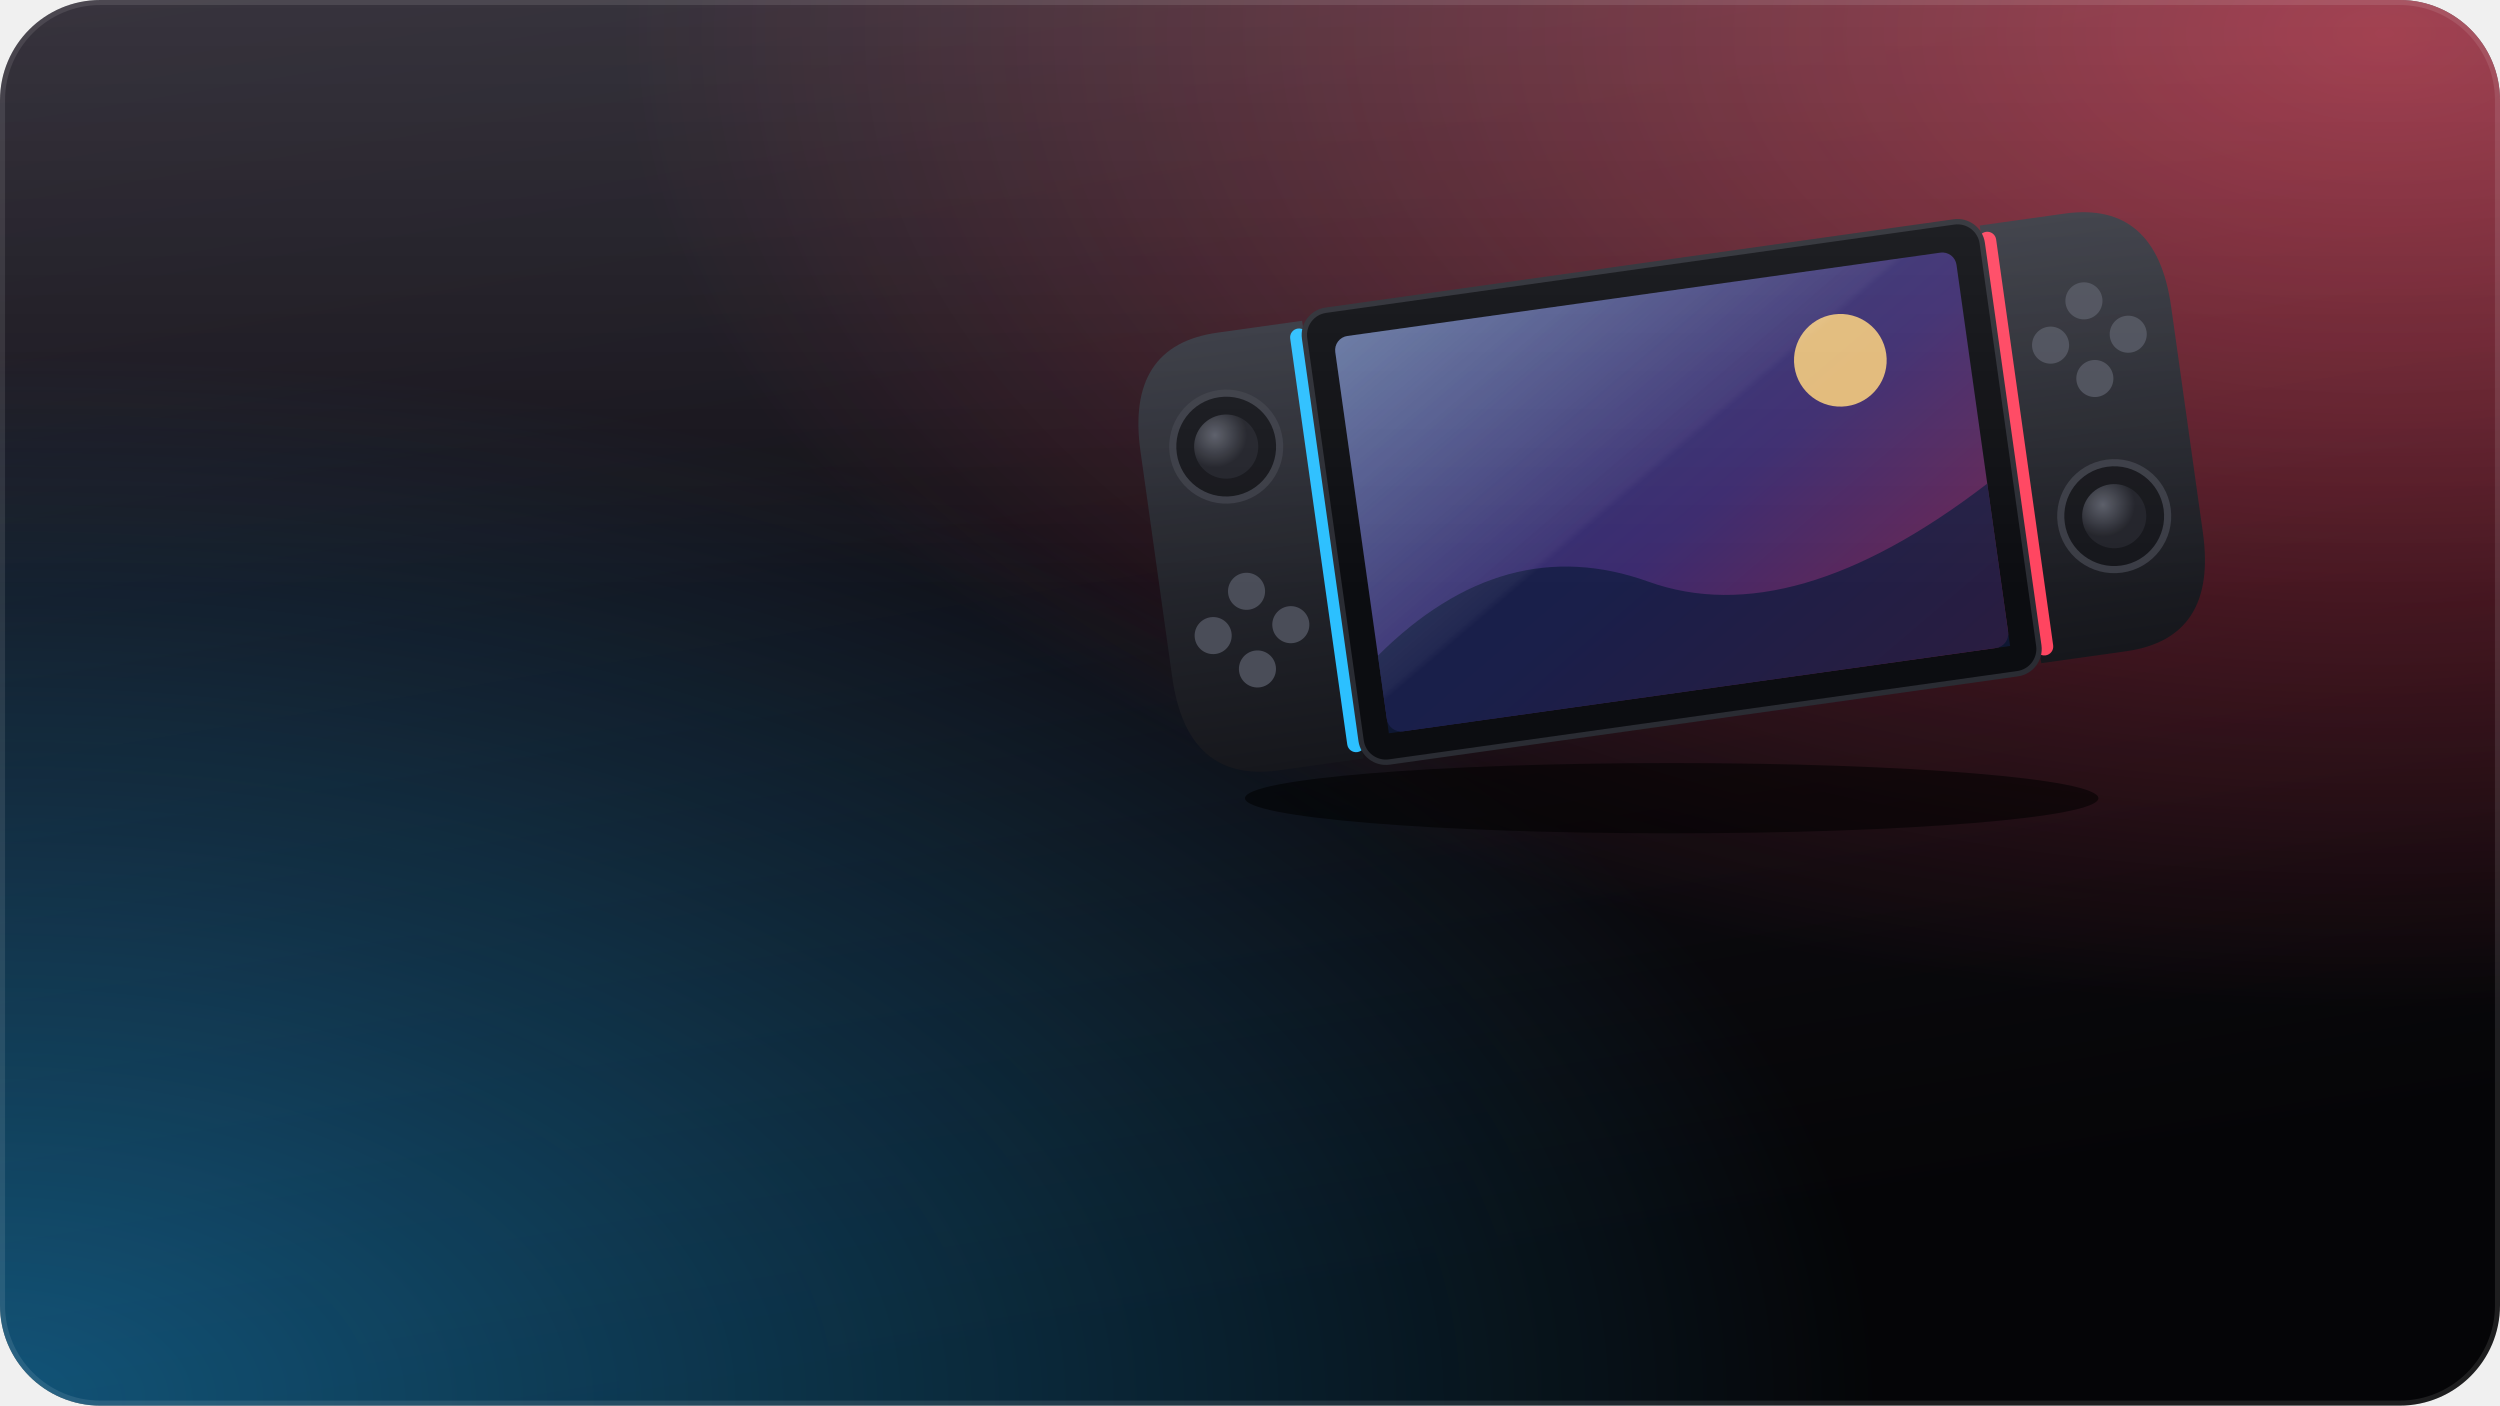
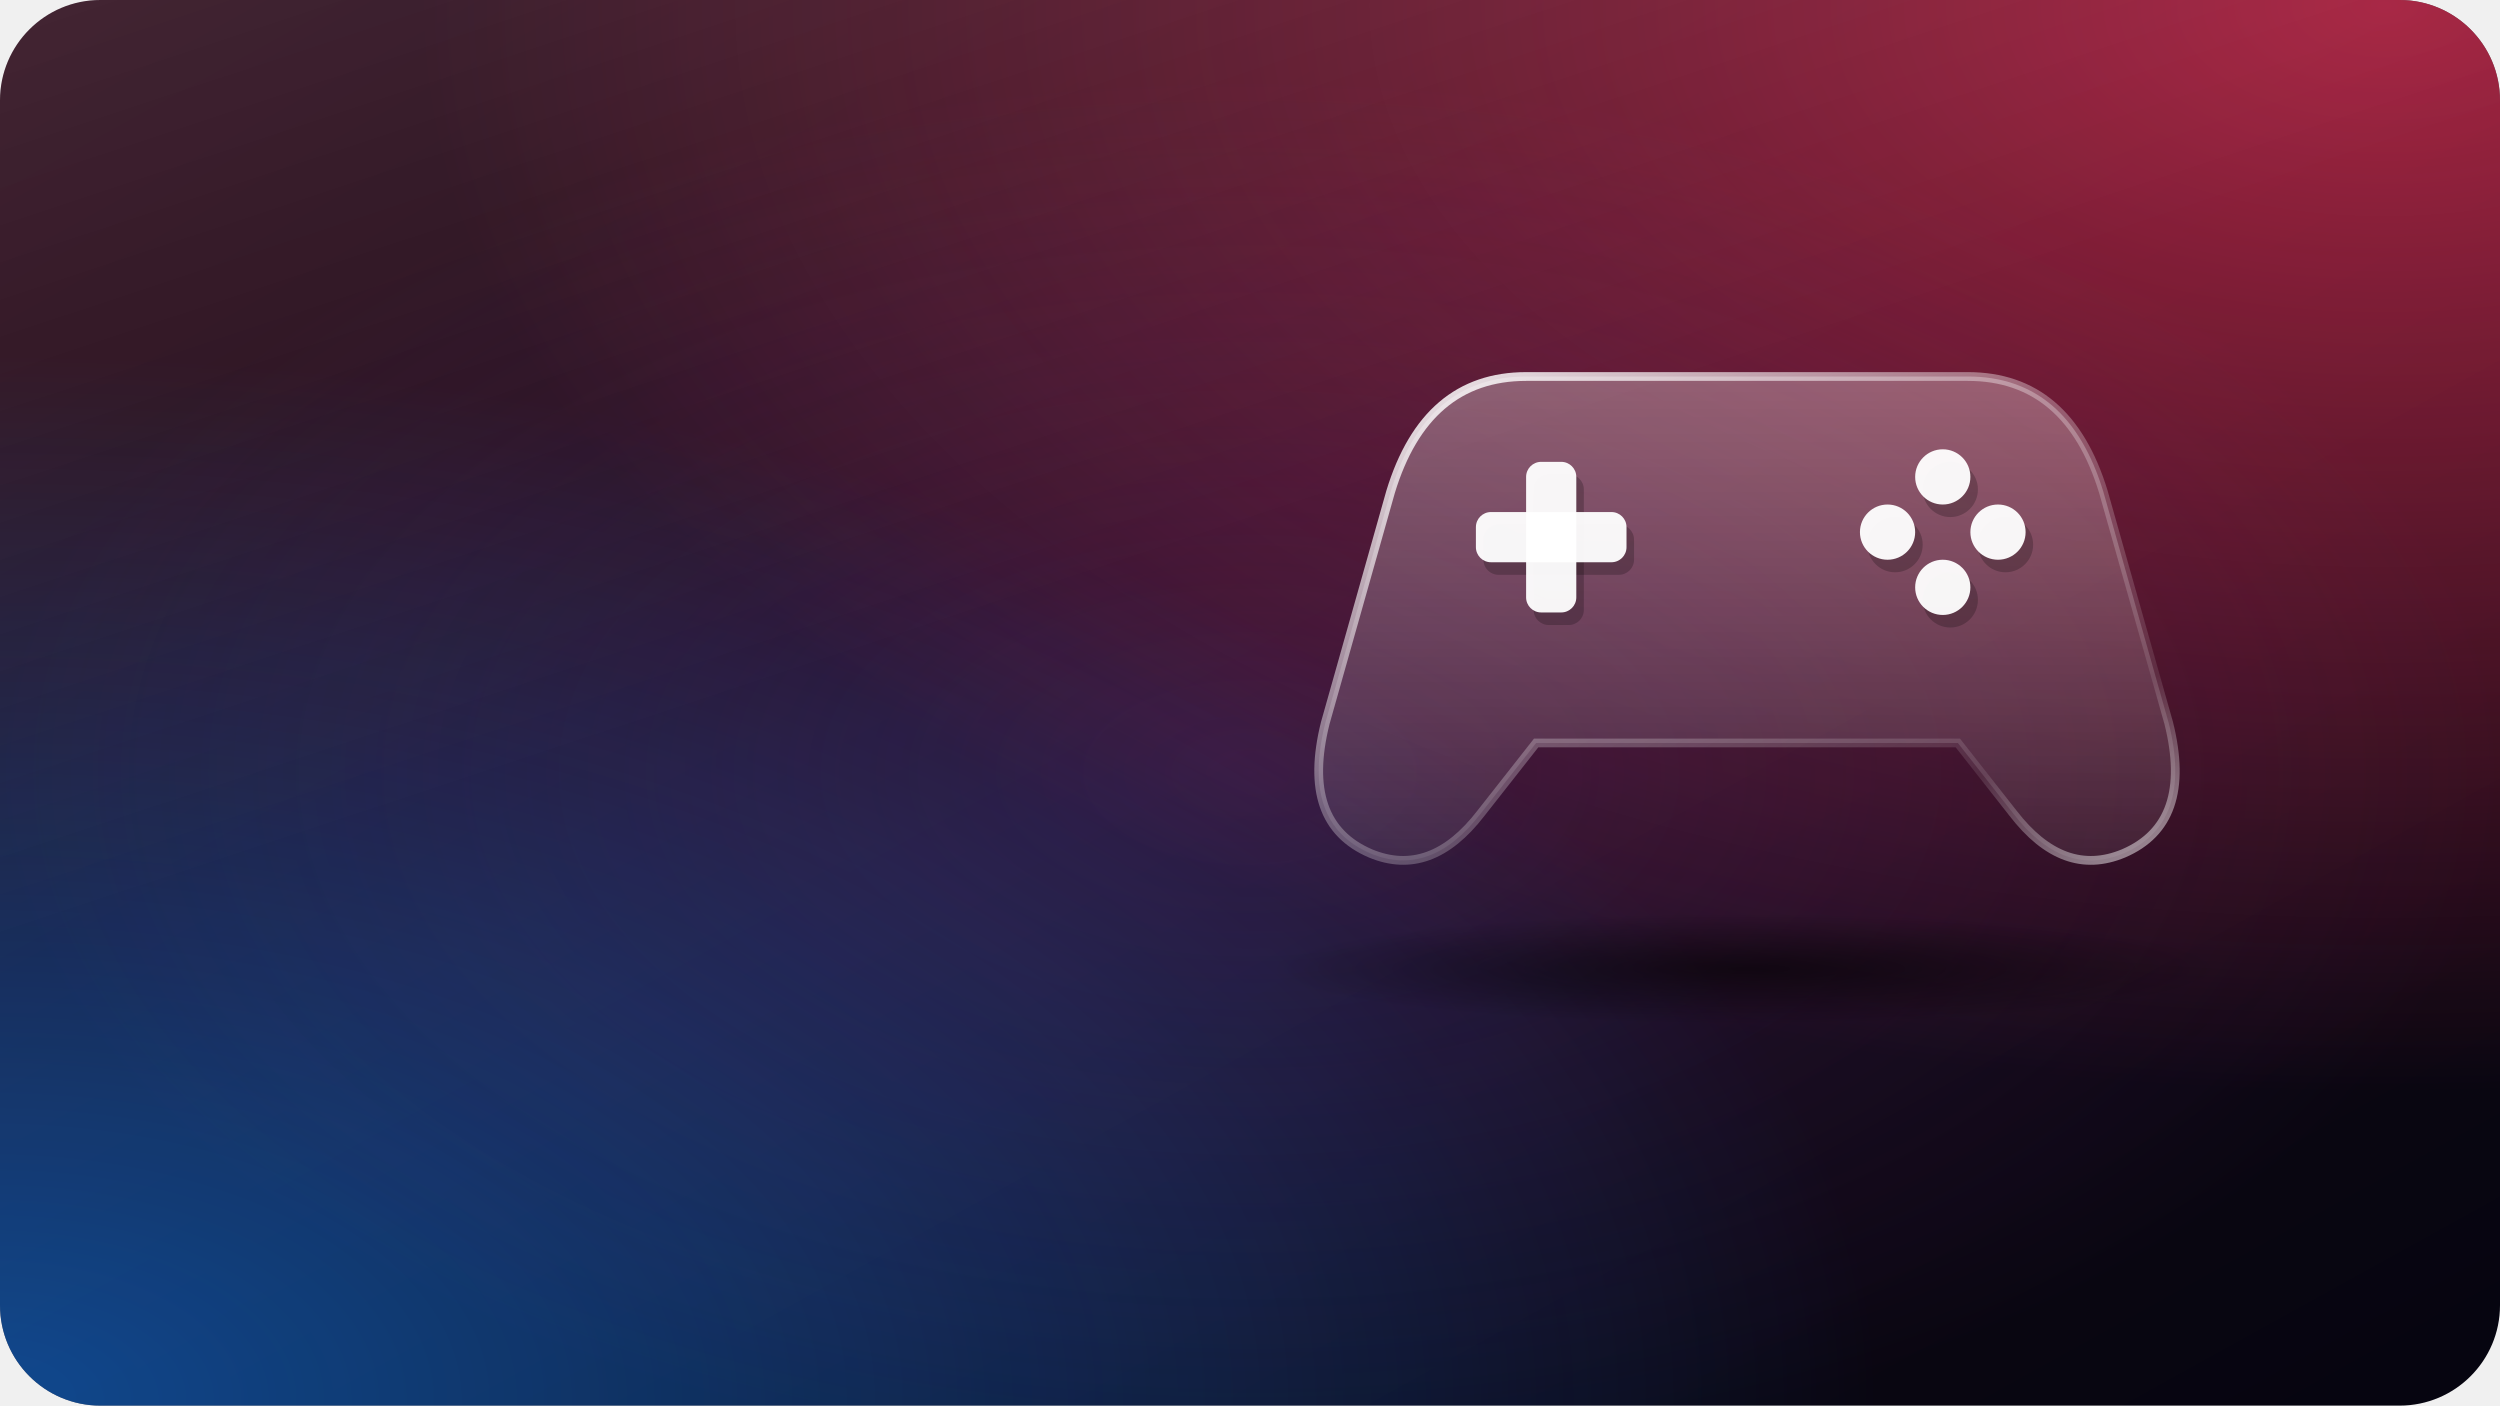
<svg xmlns="http://www.w3.org/2000/svg" width="996" height="560" viewBox="0 0 996 560">
  <defs>
    <clipPath id="c">
      <rect width="996" height="560" rx="40" />
    </clipPath>
-     <linearGradient id="bg" x2=".3" y2="1">
-       <stop stop-color="#1C1823" />
-       <stop offset="1" stop-color="#050507" />
+     <linearGradient id="bg" x1="0" y1="0" x2="1" y2="1">
+       <stop stop-color="#2E0C1C" />
+       <stop offset=".55" stop-color="#140814" />
+       <stop offset="1" stop-color="#050510" />
    </linearGradient>
-     <radialGradient id="r" cx="0.95" cy="0.02" r="0.7">
-       <stop stop-color="#FF3B55" stop-opacity="0.55" />
-       <stop offset="1" stop-color="#FF3B55" stop-opacity="0" />
+     <radialGradient id="b0" cx="0.95" cy="0" r="0.78">
+       <stop stop-color="#FF375F" stop-opacity="0.62" />
+       <stop offset="1" stop-color="#FF375F" stop-opacity="0" />
    </radialGradient>
-     <radialGradient id="b" cx="0" cy="1" r="0.75">
-       <stop stop-color="#1FB2FF" stop-opacity="0.45" />
-       <stop offset="1" stop-color="#1FB2FF" stop-opacity="0" />
+     <radialGradient id="b1" cx="0" cy="1.0" r="0.75">
+       <stop stop-color="#0A84FF" stop-opacity="0.52" />
+       <stop offset="1" stop-color="#0A84FF" stop-opacity="0" />
    </radialGradient>
-     <linearGradient id="body" x2="0" y2="1">
-       <stop stop-color="#34363F" />
-       <stop offset="1" stop-color="#16171C" />
+     <radialGradient id="b2" cx="0.5" cy="0.55" r="0.5">
+       <stop stop-color="#BF5AF2" stop-opacity="0.16" />
+       <stop offset="1" stop-color="#BF5AF2" stop-opacity="0" />
+     </radialGradient>
+     <linearGradient id="sh" x1="0" y1="0" x2=".6" y2="1">
+       <stop stop-color="#fff" stop-opacity=".10" />
+       <stop offset=".5" stop-color="#fff" stop-opacity="0" />
    </linearGradient>
-     <linearGradient id="scr" x1="0" y1="0" x2="1" y2="1">
-       <stop stop-color="#243C78" />
-       <stop offset=".55" stop-color="#3B2A6E" />
-       <stop offset="1" stop-color="#7A2448" />
+     <linearGradient id="qf" x1="0" y1="0" x2="0" y2="1">
+       <stop stop-color="#fff" stop-opacity=".30" />
+       <stop offset="1" stop-color="#fff" stop-opacity=".07" />
    </linearGradient>
-     <linearGradient id="glare" x1="0" y1="0" x2="1" y2="1">
-       <stop stop-color="#fff" stop-opacity=".30" />
-       <stop offset=".45" stop-color="#fff" stop-opacity=".04" />
-       <stop offset=".46" stop-color="#fff" stop-opacity="0" />
+     <linearGradient id="qs" x1="0" y1="0" x2="1" y2="1">
+       <stop stop-color="#fff" stop-opacity=".98" />
+       <stop offset=".45" stop-color="#fff" stop-opacity=".30" />
+       <stop offset=".8" stop-color="#fff" stop-opacity=".10" />
+       <stop offset="1" stop-color="#fff" stop-opacity=".55" />
    </linearGradient>
-     <radialGradient id="cap" cx=".35" cy=".3">
-       <stop stop-color="#5A5D68" />
-       <stop offset="1" stop-color="#22232A" />
+     <linearGradient id="qg" x1="0" y1="0" x2="0" y2="1">
+       <stop stop-color="#fff" stop-opacity=".34" />
+       <stop offset="1" stop-color="#fff" stop-opacity="0" />
+     </linearGradient>
+     <radialGradient id="qd" cx=".5" cy=".5" r=".5">
+       <stop stop-color="#000" stop-opacity=".55" />
+       <stop offset="1" stop-color="#000" stop-opacity="0" />
    </radialGradient>
-     <linearGradient id="sh" x2="0" y2="1">
-       <stop stop-color="#fff" stop-opacity=".12" />
-       <stop offset=".42" stop-color="#fff" stop-opacity="0" />
-     </linearGradient>
  </defs>
  <g clip-path="url(#c)">
    <rect width="996" height="560" fill="url(#bg)" />
-     <rect width="996" height="560" fill="url(#r)" />
-     <rect width="996" height="560" fill="url(#b)" />
-     <g transform="translate(376 0)">
-       <ellipse cx="290" cy="318" rx="170" ry="14" fill="#000" opacity=".55" />
-       <g transform="translate(290 196) scale(1.42) rotate(-8) translate(-160 -228)">
-         <path d="M64 166H40Q14 166 14 196V260Q14 290 40 290H64Z" fill="url(#body)" />
-         <rect x="60" y="168" width="5" height="120" rx="2.5" fill="#2CC0FF" />
-         <circle cx="38" cy="198" r="15" fill="#15161B" />
-         <circle cx="38" cy="198" r="15" fill="none" stroke="#3A3C45" stroke-width="2" />
-         <circle cx="38" cy="198" r="9" fill="url(#cap)" />
-         <circle cx="38" cy="239" r="5.2" fill="#4A4D58" />
-         <circle cx="38" cy="261" r="5.2" fill="#4A4D58" />
-         <circle cx="27" cy="250" r="5.2" fill="#4A4D58" />
-         <circle cx="49" cy="250" r="5.2" fill="#4A4D58" />
-         <path d="M256 166H280Q306 166 306 196V260Q306 290 280 290H256Z" fill="url(#body)" />
-         <rect x="255" y="168" width="5" height="120" rx="2.5" fill="#FF4560" />
-         <circle cx="282" cy="191" r="5.2" fill="#4A4D58" />
-         <circle cx="282" cy="213" r="5.2" fill="#4A4D58" />
-         <circle cx="271" cy="202" r="5.2" fill="#4A4D58" />
-         <circle cx="293" cy="202" r="5.2" fill="#4A4D58" />
-         <circle cx="282" cy="252" r="15" fill="#15161B" />
-         <circle cx="282" cy="252" r="15" fill="none" stroke="#3A3C45" stroke-width="2" />
-         <circle cx="282" cy="252" r="9" fill="url(#cap)" />
-         <rect x="64" y="164" width="192" height="128" rx="7" fill="#0C0D11" />
-         <rect x="64" y="164" width="192" height="128" rx="7" fill="none" stroke="#2A2C33" stroke-width="1.5" />
-         <rect x="72" y="172" width="176" height="112" rx="4" fill="url(#scr)" />
-         <path d="M72 262Q112 232 150 252T248 238V284H72Z" fill="#0F1B3D" opacity=".75" />
-         <circle cx="212" cy="198" r="13" fill="#FFD27A" opacity=".85" />
-         <rect x="72" y="172" width="176" height="112" rx="4" fill="url(#glare)" />
+     <rect width="996" height="560" fill="url(#b0)" />
+     <rect width="996" height="560" fill="url(#b1)" />
+     <rect width="996" height="560" fill="url(#b2)" />
+     <rect width="996" height="560" fill="url(#sh)" />
+     <g transform="translate(696 236) scale(1.0)">
+       <ellipse cx="0" cy="150" rx="190" ry="22" fill="url(#qd)" />
+       <path d="M-88 -86H88Q128 -86 142 -40L168 52Q178 92 150 104Q126 114 106 88L84 60H-84L-106 88Q-126 114 -150 104Q-178 92 -168 52L-142 -40Q-128 -86 -88 -86Z" fill="url(#qf)" />
+       <clipPath id="qc">
+         <path d="M-88 -86H88Q128 -86 142 -40L168 52Q178 92 150 104Q126 114 106 88L84 60H-84L-106 88Q-126 114 -150 104Q-178 92 -168 52L-142 -40Q-128 -86 -88 -86Z" />
+       </clipPath>
+       <g clip-path="url(#qc)">
+         <rect x="-400" y="-400" width="800" height="110" fill="url(#qg)" />
      </g>
+       <path d="M-88 -86H88Q128 -86 142 -40L168 52Q178 92 150 104Q126 114 106 88L84 60H-84L-106 88Q-126 114 -150 104Q-178 92 -168 52L-142 -40Q-128 -86 -88 -86Z" fill="none" stroke="url(#qs)" stroke-width="3.5" />
+       <g transform="translate(3 5)" fill="#000" fill-opacity=".22">
+         <rect x="-108" y="-32" width="60" height="20" rx="6" />
+         <rect x="-88" y="-52" width="20" height="60" rx="6" />
+       </g>
+       <g fill="#fff" fill-opacity=".95">
+         <rect x="-108" y="-32" width="60" height="20" rx="6" />
+         <rect x="-88" y="-52" width="20" height="60" rx="6" />
+       </g>
+       <circle cx="81" cy="-41" r="11" fill="#000" fill-opacity=".22" />
+       <circle cx="78" cy="-46" r="11" fill="#fff" fill-opacity=".95" />
+       <circle cx="81" cy="3" r="11" fill="#000" fill-opacity=".22" />
+       <circle cx="78" cy="-2" r="11" fill="#fff" fill-opacity=".95" />
+       <circle cx="59" cy="-19" r="11" fill="#000" fill-opacity=".22" />
+       <circle cx="56" cy="-24" r="11" fill="#fff" fill-opacity=".95" />
+       <circle cx="103" cy="-19" r="11" fill="#000" fill-opacity=".22" />
+       <circle cx="100" cy="-24" r="11" fill="#fff" fill-opacity=".95" />
    </g>
-     <rect width="996" height="560" fill="url(#sh)" />
  </g>
-   <rect x="1" y="1" width="994" height="558" rx="39" fill="none" stroke="#fff" stroke-opacity=".10" stroke-width="2" />
</svg>
